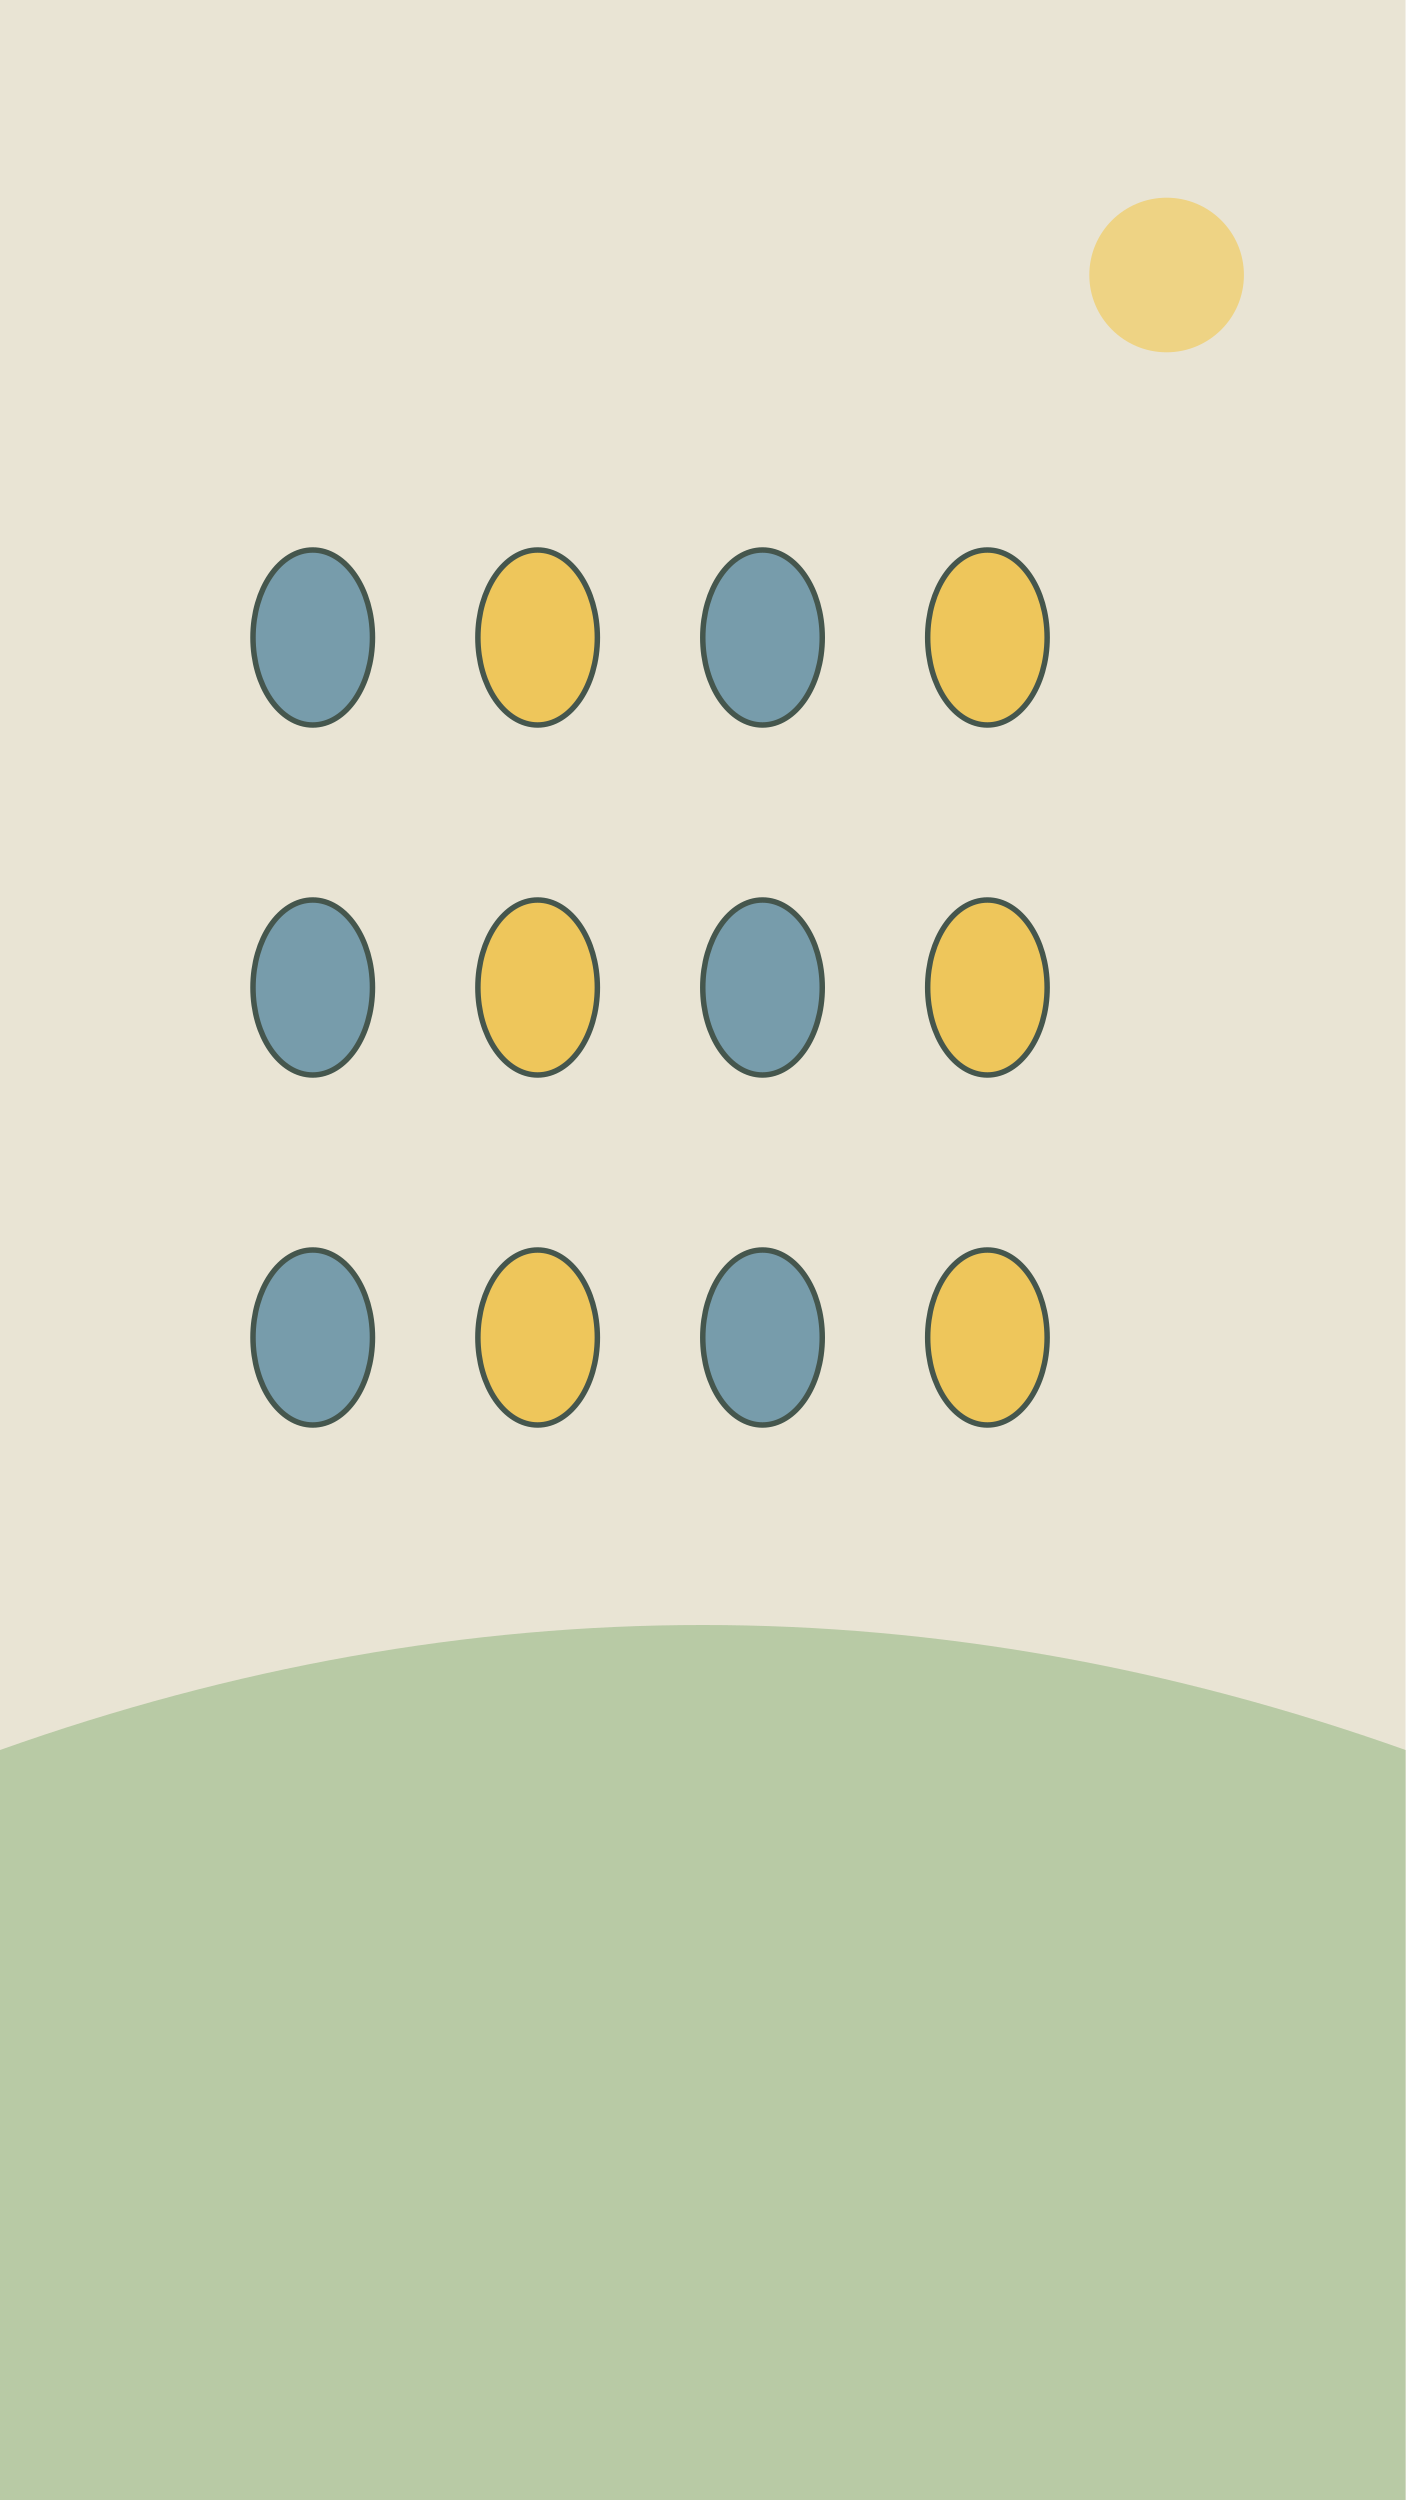
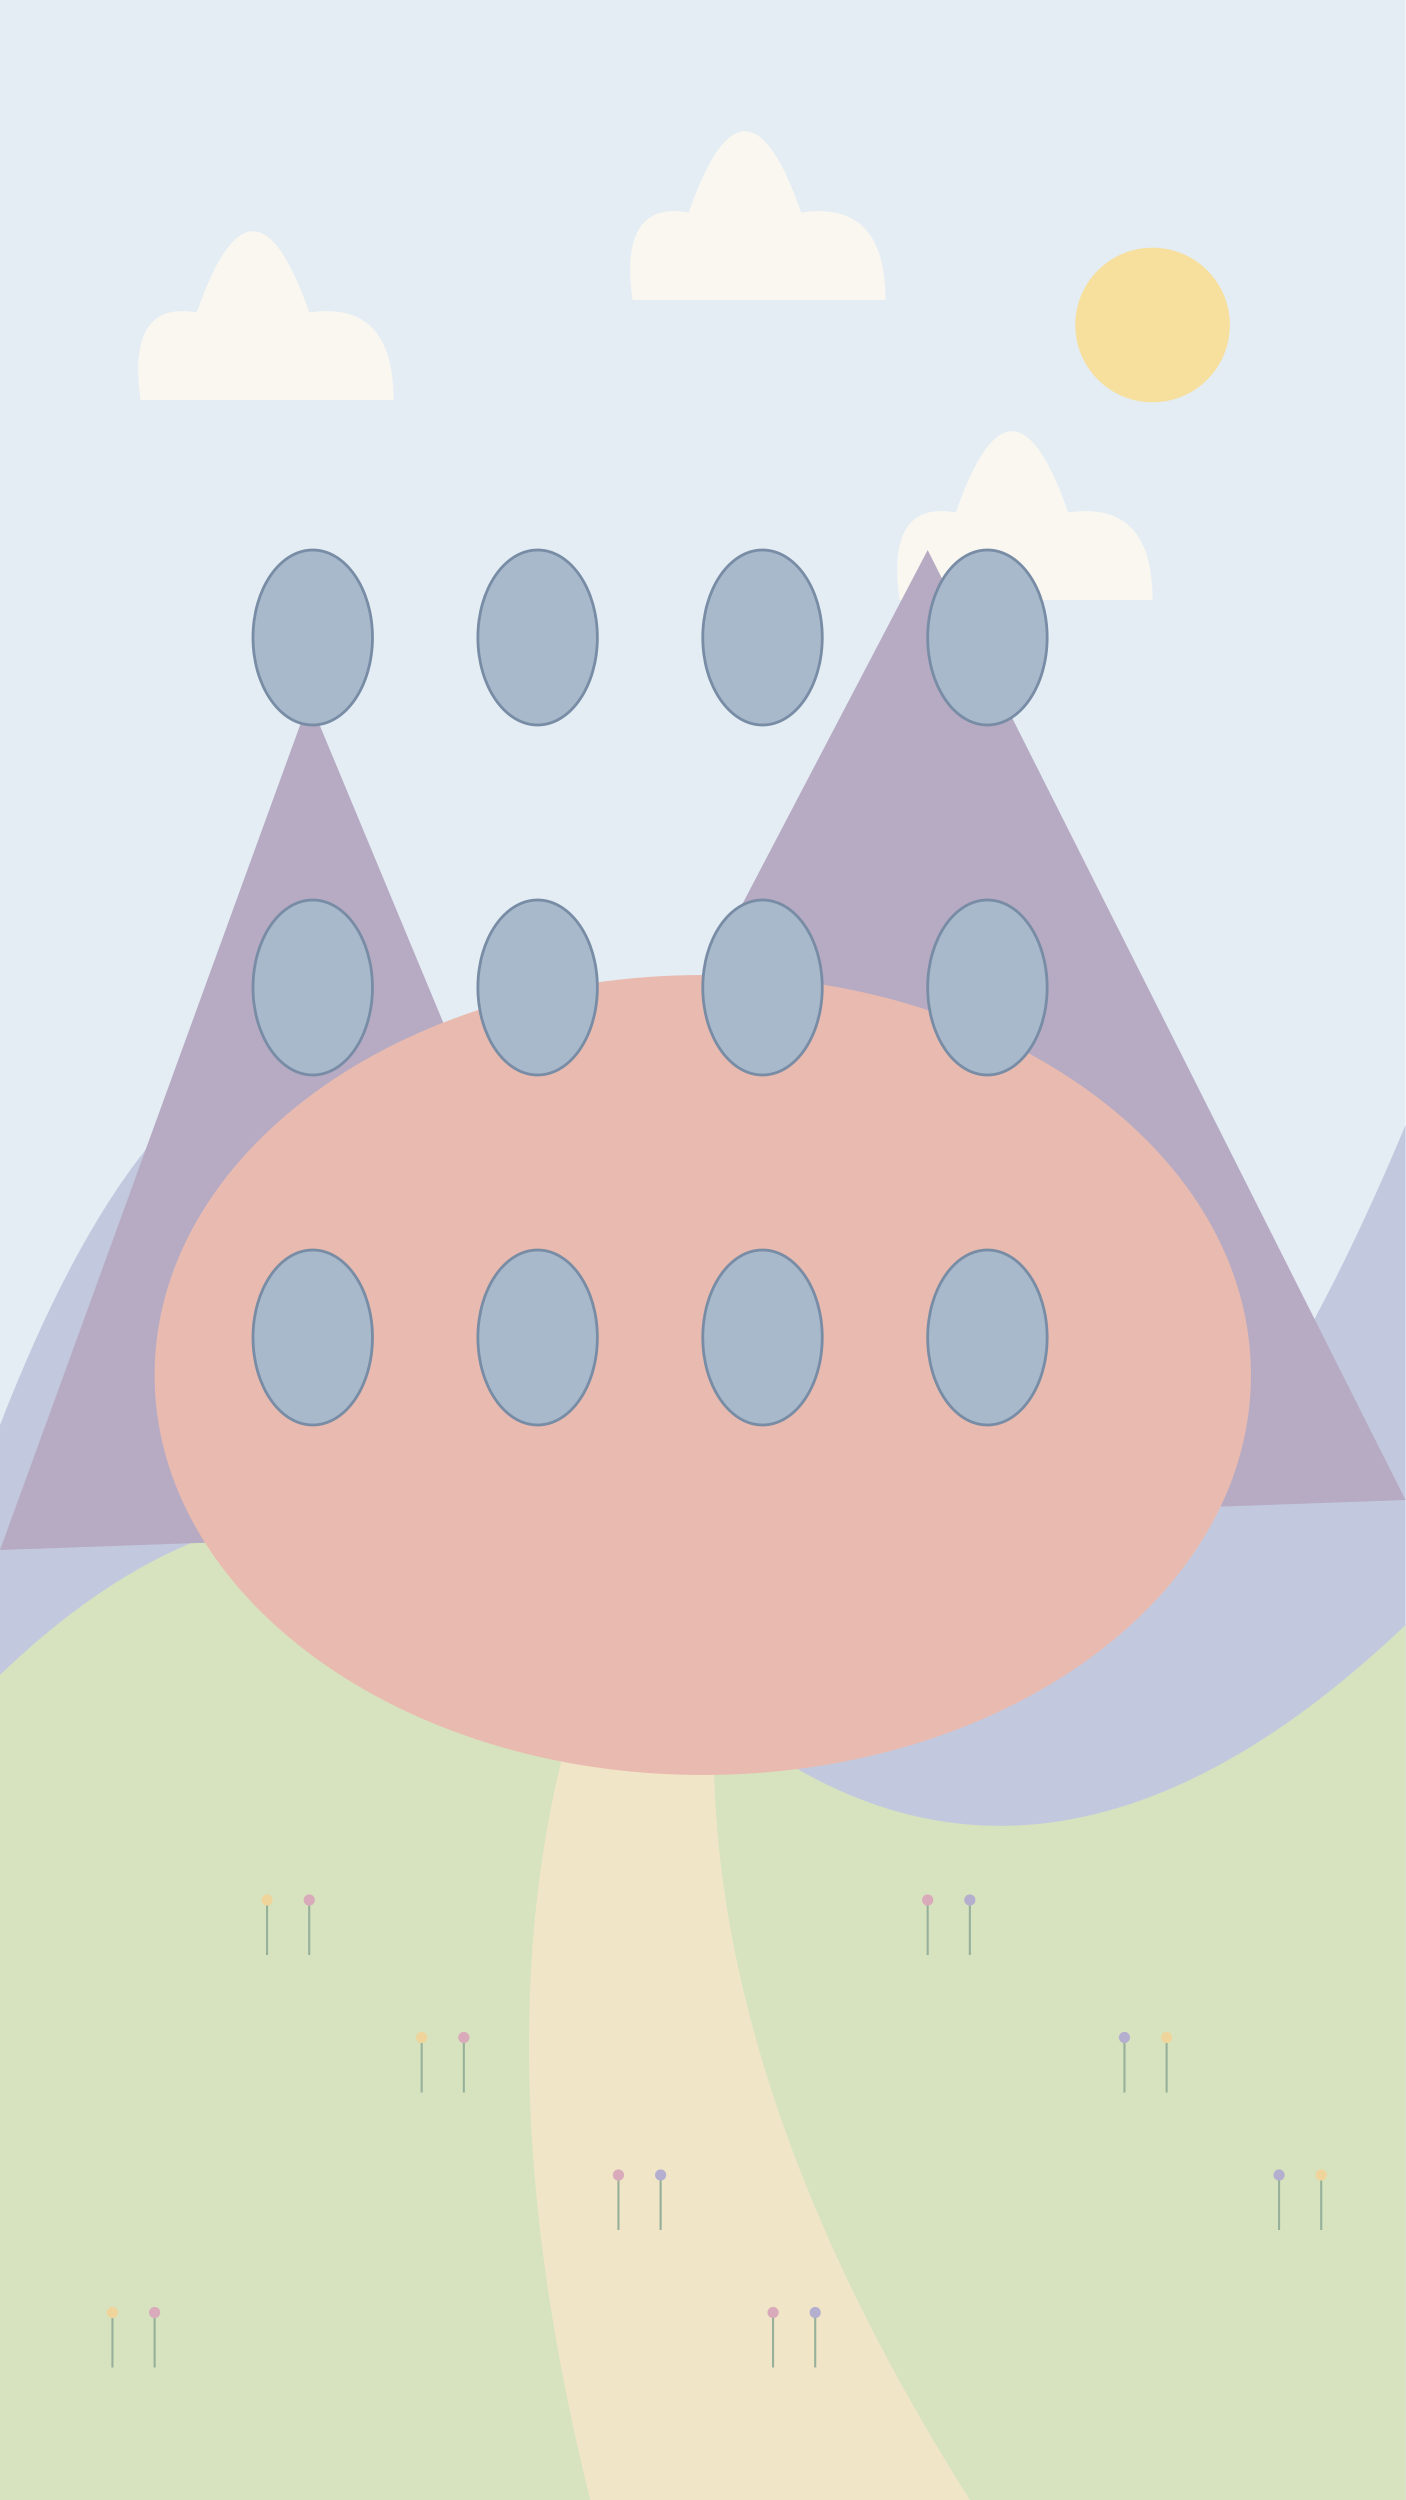
- <svg xmlns="http://www.w3.org/2000/svg" width="768" height="1366">
-   <rect width="100%" height="100%" fill="#e9e4d4" />
-   <path d="M0 956.2 Q384 819.6 768 956.2 V1366 H0Z" fill="#b8caa5" />
-   <circle cx="637.44" cy="150.26" r="42.24" fill="#eed384" />
-   <ellipse cx="170.88" cy="348.33" rx="32.64" ry="47.81" fill="#779cab" stroke="#45564d" stroke-width="3" />
-   <ellipse cx="293.76" cy="348.33" rx="32.64" ry="47.81" fill="#eec65b" stroke="#45564d" stroke-width="3" />
-   <ellipse cx="416.64" cy="348.33" rx="32.64" ry="47.81" fill="#779cab" stroke="#45564d" stroke-width="3" />
-   <ellipse cx="539.52" cy="348.33" rx="32.64" ry="47.81" fill="#eec65b" stroke="#45564d" stroke-width="3" />
-   <ellipse cx="170.88" cy="539.57" rx="32.64" ry="47.81" fill="#779cab" stroke="#45564d" stroke-width="3" />
-   <ellipse cx="293.76" cy="539.57" rx="32.64" ry="47.81" fill="#eec65b" stroke="#45564d" stroke-width="3" />
-   <ellipse cx="416.64" cy="539.57" rx="32.64" ry="47.81" fill="#779cab" stroke="#45564d" stroke-width="3" />
-   <ellipse cx="539.52" cy="539.57" rx="32.64" ry="47.81" fill="#eec65b" stroke="#45564d" stroke-width="3" />
-   <ellipse cx="170.88" cy="730.81" rx="32.64" ry="47.81" fill="#779cab" stroke="#45564d" stroke-width="3" />
-   <ellipse cx="293.76" cy="730.81" rx="32.64" ry="47.81" fill="#eec65b" stroke="#45564d" stroke-width="3" />
-   <ellipse cx="416.64" cy="730.81" rx="32.64" ry="47.81" fill="#779cab" stroke="#45564d" stroke-width="3" />
-   <ellipse cx="539.52" cy="730.81" rx="32.64" ry="47.81" fill="#eec65b" stroke="#45564d" stroke-width="3" />
+ <svg xmlns="http://www.w3.org/2000/svg" width="768" height="1366" viewBox="0 0 768 1366">
+   <rect width="768" height="1366" fill="#e4edf4" />
+   <circle cx="629.76" cy="177.58" r="42.24" fill="#f7df9d" />
+   <path d="M76.8 218.56 Q69.12 163.92 107.52 170.75 Q138.24 81.96 168.96 170.75 Q215.04 163.92 215.04 218.56 Z" fill="#fffaf0" opacity=".8" />
+   <path d="M345.6 163.92 Q337.92 109.28 376.32 116.11 Q407.04 27.32 437.76 116.11 Q483.84 109.28 483.84 163.92 Z" fill="#fffaf0" opacity=".8" />
+   <path d="M491.52 327.84 Q483.84 273.2 522.24 280.03 Q552.96 191.24 583.68 280.03 Q629.76 273.2 629.76 327.84 Z" fill="#fffaf0" opacity=".8" />
+   <path d="M0 778.62 Q153.6 382.48 360.96 737.64 T768 614.7 V1366 H0Z" fill="#c2c9df" />
+   <path d="M0 915.22 Q184.32 737.64 368.64 915.22 T768 887.9 V1366 H0Z" fill="#d7e3bf" />
+   <path d="M322.56 1366 Q230.4 997.18 391.68 778.62 L422.4 778.62 Q322.56 1038.16 529.92 1366" fill="#f1e5c8" />
+   <path d="M0 846.92 L168.96 382.48 L299.52 696.66 L506.88 300.52 L768 819.6Z" fill="#b6abc3" />
+   <ellipse cx="384.0" cy="751.3" rx="299.52" ry="218.56" fill="#e9bbb0" />
+   <ellipse cx="170.88" cy="348.33" rx="32.64" ry="47.81" fill="#a8b9cc" stroke="#788da5" stroke-width="1.54" />
+   <ellipse cx="293.76" cy="348.33" rx="32.64" ry="47.81" fill="#a8b9cc" stroke="#788da5" stroke-width="1.54" />
+   <ellipse cx="416.64" cy="348.33" rx="32.64" ry="47.81" fill="#a8b9cc" stroke="#788da5" stroke-width="1.54" />
+   <ellipse cx="539.52" cy="348.33" rx="32.64" ry="47.81" fill="#a8b9cc" stroke="#788da5" stroke-width="1.54" />
+   <ellipse cx="170.88" cy="539.57" rx="32.64" ry="47.81" fill="#a8b9cc" stroke="#788da5" stroke-width="1.54" />
+   <ellipse cx="293.76" cy="539.57" rx="32.64" ry="47.81" fill="#a8b9cc" stroke="#788da5" stroke-width="1.54" />
+   <ellipse cx="416.64" cy="539.57" rx="32.64" ry="47.81" fill="#a8b9cc" stroke="#788da5" stroke-width="1.54" />
+   <ellipse cx="539.52" cy="539.57" rx="32.64" ry="47.81" fill="#a8b9cc" stroke="#788da5" stroke-width="1.54" />
+   <ellipse cx="170.88" cy="730.81" rx="32.64" ry="47.81" fill="#a8b9cc" stroke="#788da5" stroke-width="1.54" />
+   <ellipse cx="293.76" cy="730.81" rx="32.64" ry="47.81" fill="#a8b9cc" stroke="#788da5" stroke-width="1.54" />
+   <ellipse cx="416.64" cy="730.81" rx="32.64" ry="47.81" fill="#a8b9cc" stroke="#788da5" stroke-width="1.54" />
+   <ellipse cx="539.52" cy="730.81" rx="32.64" ry="47.81" fill="#a8b9cc" stroke="#788da5" stroke-width="1.54" />
+   <path d="M506.88 1038.16 v30.05" stroke="#96b09a" stroke-width="1.15" />
+   <circle cx="506.88" cy="1038.16" r="3.07" fill="#d9aab9" />
+   <path d="M230.4 1113.29 v30.05" stroke="#96b09a" stroke-width="1.15" />
+   <circle cx="230.4" cy="1113.29" r="3.07" fill="#efd49b" />
+   <path d="M698.88 1188.42 v30.05" stroke="#96b09a" stroke-width="1.15" />
+   <circle cx="698.88" cy="1188.42" r="3.07" fill="#b5afcf" />
+   <path d="M422.4 1263.55 v30.05" stroke="#96b09a" stroke-width="1.15" />
+   <circle cx="422.4" cy="1263.55" r="3.07" fill="#d9aab9" />
+   <path d="M145.92 1038.16 v30.05" stroke="#96b09a" stroke-width="1.15" />
+   <circle cx="145.92" cy="1038.16" r="3.07" fill="#efd49b" />
+   <path d="M614.4 1113.29 v30.05" stroke="#96b09a" stroke-width="1.15" />
+   <circle cx="614.4" cy="1113.29" r="3.07" fill="#b5afcf" />
+   <path d="M337.92 1188.42 v30.05" stroke="#96b09a" stroke-width="1.15" />
+   <circle cx="337.92" cy="1188.42" r="3.07" fill="#d9aab9" />
+   <path d="M61.44 1263.55 v30.05" stroke="#96b09a" stroke-width="1.15" />
+   <circle cx="61.44" cy="1263.55" r="3.07" fill="#efd49b" />
+   <path d="M529.92 1038.16 v30.05" stroke="#96b09a" stroke-width="1.15" />
+   <circle cx="529.92" cy="1038.16" r="3.07" fill="#b5afcf" />
+   <path d="M253.44 1113.29 v30.05" stroke="#96b09a" stroke-width="1.15" />
+   <circle cx="253.44" cy="1113.29" r="3.07" fill="#d9aab9" />
+   <path d="M721.92 1188.42 v30.05" stroke="#96b09a" stroke-width="1.15" />
+   <circle cx="721.92" cy="1188.42" r="3.07" fill="#efd49b" />
+   <path d="M445.44 1263.55 v30.05" stroke="#96b09a" stroke-width="1.15" />
+   <circle cx="445.44" cy="1263.55" r="3.07" fill="#b5afcf" />
+   <path d="M168.96 1038.16 v30.05" stroke="#96b09a" stroke-width="1.15" />
+   <circle cx="168.96" cy="1038.16" r="3.07" fill="#d9aab9" />
+   <path d="M637.44 1113.29 v30.05" stroke="#96b09a" stroke-width="1.15" />
+   <circle cx="637.44" cy="1113.29" r="3.07" fill="#efd49b" />
+   <path d="M360.96 1188.42 v30.05" stroke="#96b09a" stroke-width="1.15" />
+   <circle cx="360.96" cy="1188.42" r="3.07" fill="#b5afcf" />
+   <path d="M84.48 1263.55 v30.05" stroke="#96b09a" stroke-width="1.15" />
+   <circle cx="84.48" cy="1263.55" r="3.07" fill="#d9aab9" />
</svg>
